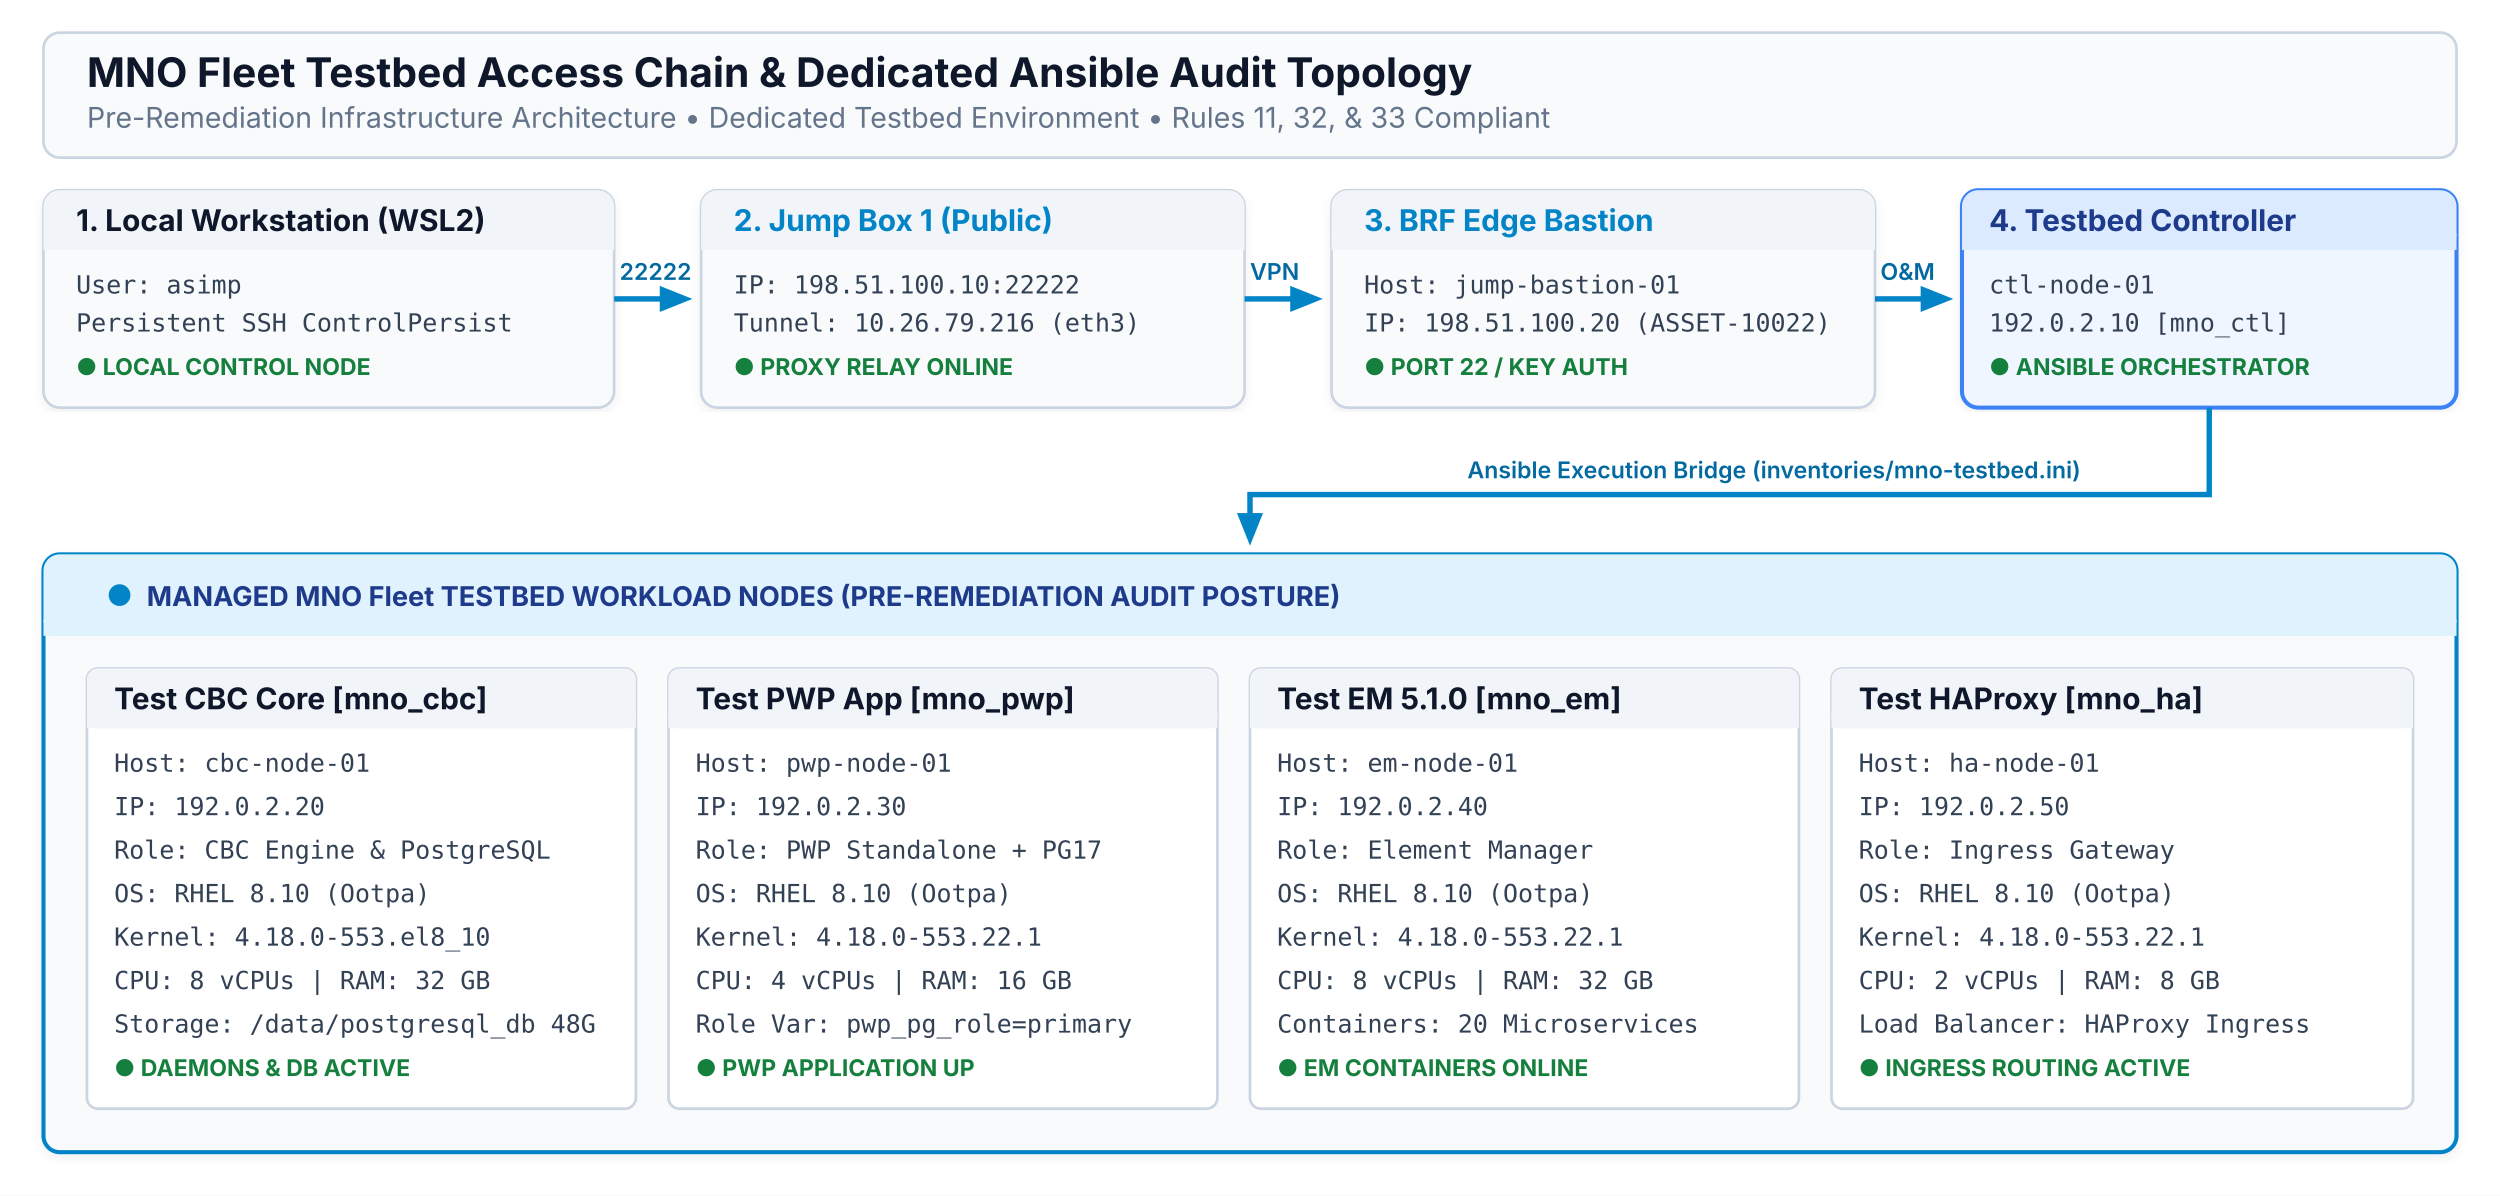
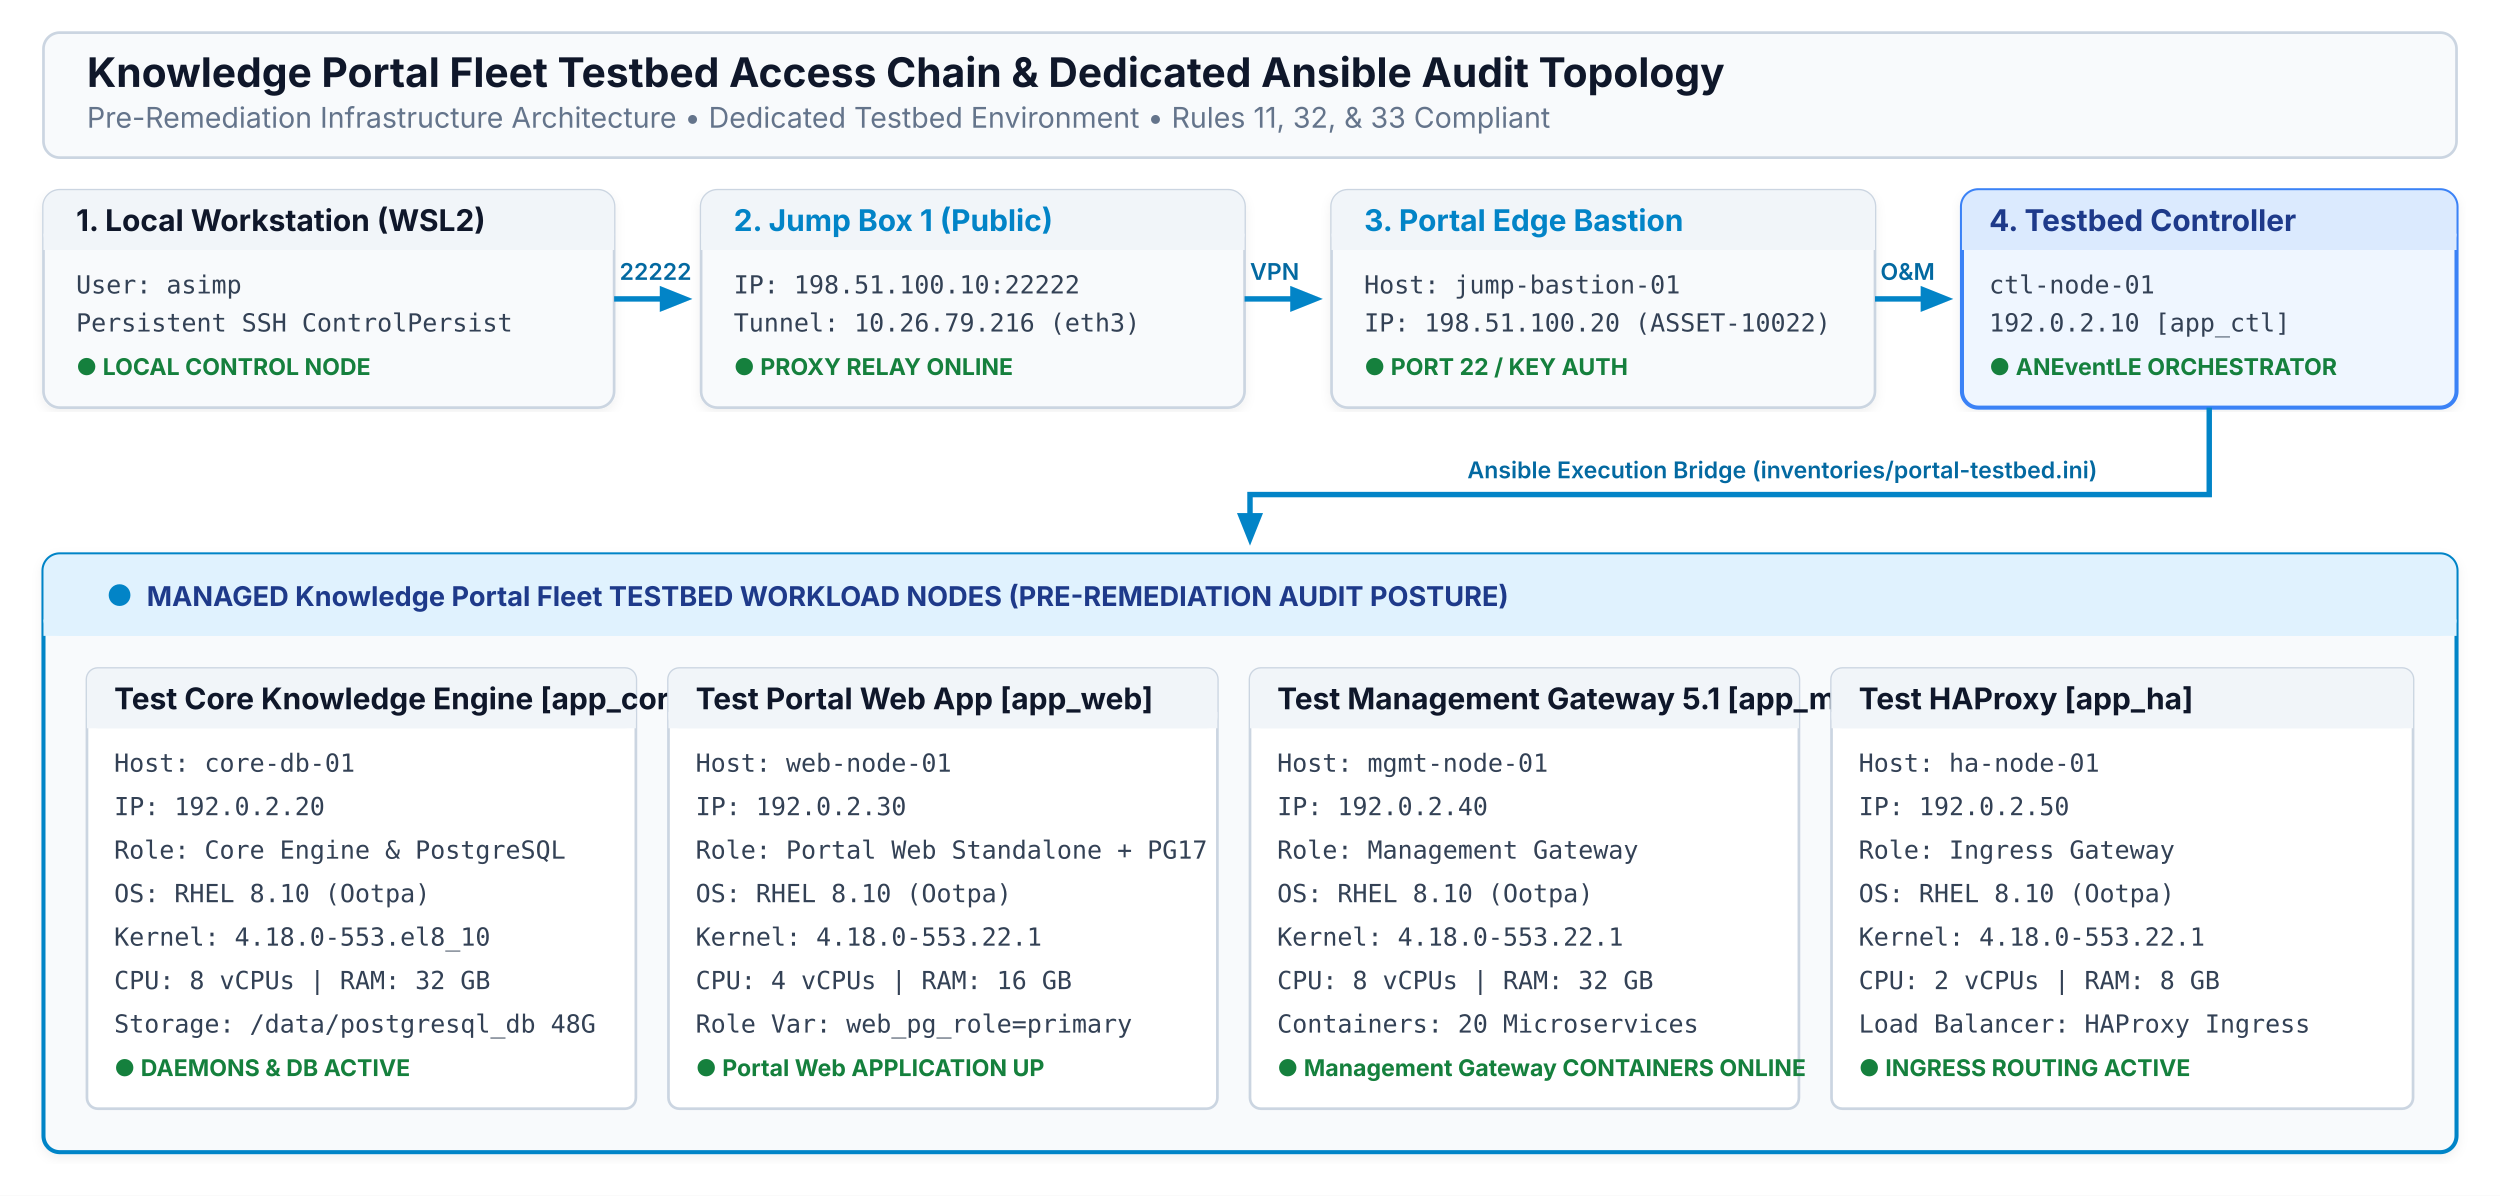
<svg xmlns="http://www.w3.org/2000/svg" viewBox="0 0 920 440" width="100%" height="100%">
  <defs>
    <style>
      .bg { fill: #FFFFFF; }
      .title { font-family: 'Inter', system-ui, -apple-system, sans-serif; font-size: 15px; font-weight: 700; fill: #0F172A; }
      .sub { font-family: 'Inter', system-ui, -apple-system, sans-serif; font-size: 10.5px; fill: #64748B; }
      .node-header { font-family: 'Inter', system-ui, -apple-system, sans-serif; font-size: 11px; font-weight: 700; }
      .node-meta { font-family: 'JetBrains Mono', 'Fira Code', monospace; font-size: 9.2px; fill: #334155; }
      .node-status { font-family: 'Inter', system-ui, -apple-system, sans-serif; font-size: 8.5px; font-weight: 700; fill: #15803D; }
      .conn-label { font-family: 'Inter', system-ui, -apple-system, sans-serif; font-size: 8.5px; fill: #0369A1; font-weight: 600; }
      .box-label { font-family: 'Inter', system-ui, -apple-system, sans-serif; font-size: 10px; font-weight: 700; fill: #1E3A8A; }
    </style>
    <filter id="shadow" x="-2%" y="-2%" width="104%" height="104%">
      <feDropShadow dx="0" dy="1.5" stdDeviation="2" flood-color="#0F172A" flood-opacity="0.06" />
    </filter>
    <marker id="arrow" viewBox="0 0 10 10" refX="6" refY="5" markerWidth="6" markerHeight="6" orient="auto-start-reverse">
      <path d="M 0 1 L 10 5 L 0 9 z" fill="#0284C7" />
    </marker>
  </defs>
  <rect width="920" height="440" class="bg" />
  <rect x="16" y="12" width="888" height="46" rx="6" fill="#F8FAFC" stroke="#CBD5E1" stroke-width="1" />
-   <text x="32" y="32" class="title">MNO Fleet Testbed Access Chain &amp; Dedicated Ansible Audit Topology</text>
+   <text x="32" y="32" class="title">Knowledge Portal Fleet Testbed Access Chain &amp; Dedicated Ansible Audit Topology</text>
  <text x="32" y="47" class="sub">Pre-Remediation Infrastructure Architecture • Dedicated Testbed Environment • Rules 11, 32, &amp; 33 Compliant</text>
  <g transform="translate(16, 70)">
    <rect width="210" height="80" rx="6" fill="#F8FAFC" stroke="#CBD5E1" stroke-width="1" filter="url(#shadow)" />
    <rect width="210" height="22" rx="6" fill="#F1F5F9" />
    <rect y="16" width="210" height="6" fill="#F1F5F9" />
    <text x="12" y="15" class="node-header" fill="#0F172A">1. Local Workstation (WSL2)</text>
    <text x="12" y="38" class="node-meta">User: asimp</text>
    <text x="12" y="52" class="node-meta">Persistent SSH ControlPersist</text>
    <text x="12" y="68" class="node-status">● LOCAL CONTROL NODE</text>
  </g>
  <path d="M 226 110 L 250 110" stroke="#0284C7" stroke-width="2" marker-end="url(#arrow)" fill="none" />
  <text x="228" y="103" class="conn-label">22222</text>
  <g transform="translate(258, 70)">
    <rect width="200" height="80" rx="6" fill="#F8FAFC" stroke="#CBD5E1" stroke-width="1" filter="url(#shadow)" />
    <rect width="200" height="22" rx="6" fill="#F1F5F9" />
    <rect y="16" width="200" height="6" fill="#F1F5F9" />
    <text x="12" y="15" class="node-header" fill="#0284C7">2. Jump Box 1 (Public)</text>
    <text x="12" y="38" class="node-meta">IP: 198.51.100.10:22222</text>
    <text x="12" y="52" class="node-meta">Tunnel: 10.26.79.216 (eth3)</text>
    <text x="12" y="68" class="node-status">● PROXY RELAY ONLINE</text>
  </g>
  <path d="M 458 110 L 482 110" stroke="#0284C7" stroke-width="2" marker-end="url(#arrow)" fill="none" />
  <text x="460" y="103" class="conn-label">VPN</text>
  <g transform="translate(490, 70)">
    <rect width="200" height="80" rx="6" fill="#F8FAFC" stroke="#CBD5E1" stroke-width="1" filter="url(#shadow)" />
    <rect width="200" height="22" rx="6" fill="#F1F5F9" />
    <rect y="16" width="200" height="6" fill="#F1F5F9" />
-     <text x="12" y="15" class="node-header" fill="#0284C7">3. BRF Edge Bastion</text>
+     <text x="12" y="15" class="node-header" fill="#0284C7">3. Portal Edge Bastion</text>
    <text x="12" y="38" class="node-meta">Host: jump-bastion-01</text>
    <text x="12" y="52" class="node-meta">IP: 198.51.100.20 (ASSET-10022)</text>
    <text x="12" y="68" class="node-status">● PORT 22 / KEY AUTH</text>
  </g>
  <path d="M 690 110 L 714 110" stroke="#0284C7" stroke-width="2" marker-end="url(#arrow)" fill="none" />
  <text x="692" y="103" class="conn-label">O&amp;M</text>
  <g transform="translate(722, 70)">
    <rect width="182" height="80" rx="6" fill="#EFF6FF" stroke="#3B82F6" stroke-width="1.5" filter="url(#shadow)" />
    <rect width="182" height="22" rx="6" fill="#DBEAFE" />
    <rect y="16" width="182" height="6" fill="#DBEAFE" />
    <text x="10" y="15" class="node-header" fill="#1E3A8A">4. Testbed Controller</text>
    <text x="10" y="38" class="node-meta">ctl-node-01</text>
-     <text x="10" y="52" class="node-meta">192.0.2.10 [mno_ctl]</text>
-     <text x="10" y="68" class="node-status">● ANSIBLE ORCHESTRATOR</text>
+     <text x="10" y="52" class="node-meta">192.0.2.10 [app_ctl]</text>
+     <text x="10" y="68" class="node-status">● ANEventLE ORCHESTRATOR</text>
  </g>
  <path d="M 813 150 L 813 182 L 460 182 L 460 196" stroke="#0284C7" stroke-width="2" marker-end="url(#arrow)" fill="none" />
-   <text x="540" y="176" class="conn-label">Ansible Execution Bridge (inventories/mno-testbed.ini)</text>
+   <text x="540" y="176" class="conn-label">Ansible Execution Bridge (inventories/portal-testbed.ini)</text>
  <g transform="translate(16, 204)">
    <rect width="888" height="220" rx="6" fill="#F8FAFC" stroke="#0284C7" stroke-width="1.5" filter="url(#shadow)" />
    <rect width="888" height="30" rx="6" fill="#E0F2FE" />
    <rect y="24" width="888" height="6" fill="#E0F2FE" />
    <circle cx="28" cy="15" r="4" fill="#0284C7" />
-     <text x="38" y="19" class="box-label">MANAGED MNO Fleet TESTBED WORKLOAD NODES (PRE-REMEDIATION AUDIT POSTURE)</text>
+     <text x="38" y="19" class="box-label">MANAGED Knowledge Portal Fleet TESTBED WORKLOAD NODES (PRE-REMEDIATION AUDIT POSTURE)</text>
    <g transform="translate(16, 42)">
      <rect width="202" height="162" rx="4" fill="#FFFFFF" stroke="#CBD5E1" />
      <rect width="202" height="22" rx="4" fill="#F1F5F9" />
      <rect y="16" width="202" height="6" fill="#F1F5F9" />
-       <text x="10" y="15" class="node-header" fill="#0F172A">Test CBC Core [mno_cbc]</text>
-       <text x="10" y="38" class="node-meta">Host: cbc-node-01</text>
+       <text x="10" y="15" class="node-header" fill="#0F172A">Test Core Knowledge Engine [app_core]</text>
+       <text x="10" y="38" class="node-meta">Host: core-db-01</text>
      <text x="10" y="54" class="node-meta">IP: 192.0.2.20</text>
-       <text x="10" y="70" class="node-meta">Role: CBC Engine &amp; PostgreSQL</text>
+       <text x="10" y="70" class="node-meta">Role: Core Engine &amp; PostgreSQL</text>
      <text x="10" y="86" class="node-meta">OS: RHEL 8.10 (Ootpa)</text>
      <text x="10" y="102" class="node-meta">Kernel: 4.18.0-553.el8_10</text>
      <text x="10" y="118" class="node-meta">CPU: 8 vCPUs | RAM: 32 GB</text>
      <text x="10" y="134" class="node-meta">Storage: /data/postgresql_db 48G</text>
      <text x="10" y="150" class="node-status">● DAEMONS &amp; DB ACTIVE</text>
    </g>
    <g transform="translate(230, 42)">
      <rect width="202" height="162" rx="4" fill="#FFFFFF" stroke="#CBD5E1" />
      <rect width="202" height="22" rx="4" fill="#F1F5F9" />
      <rect y="16" width="202" height="6" fill="#F1F5F9" />
-       <text x="10" y="15" class="node-header" fill="#0F172A">Test PWP App [mno_pwp]</text>
-       <text x="10" y="38" class="node-meta">Host: pwp-node-01</text>
+       <text x="10" y="15" class="node-header" fill="#0F172A">Test Portal Web App [app_web]</text>
+       <text x="10" y="38" class="node-meta">Host: web-node-01</text>
      <text x="10" y="54" class="node-meta">IP: 192.0.2.30</text>
-       <text x="10" y="70" class="node-meta">Role: PWP Standalone + PG17</text>
+       <text x="10" y="70" class="node-meta">Role: Portal Web Standalone + PG17</text>
      <text x="10" y="86" class="node-meta">OS: RHEL 8.10 (Ootpa)</text>
      <text x="10" y="102" class="node-meta">Kernel: 4.18.0-553.22.1</text>
      <text x="10" y="118" class="node-meta">CPU: 4 vCPUs | RAM: 16 GB</text>
-       <text x="10" y="134" class="node-meta">Role Var: pwp_pg_role=primary</text>
-       <text x="10" y="150" class="node-status">● PWP APPLICATION UP</text>
+       <text x="10" y="134" class="node-meta">Role Var: web_pg_role=primary</text>
+       <text x="10" y="150" class="node-status">● Portal Web APPLICATION UP</text>
    </g>
    <g transform="translate(444, 42)">
      <rect width="202" height="162" rx="4" fill="#FFFFFF" stroke="#CBD5E1" />
      <rect width="202" height="22" rx="4" fill="#F1F5F9" />
      <rect y="16" width="202" height="6" fill="#F1F5F9" />
-       <text x="10" y="15" class="node-header" fill="#0F172A">Test EM 5.1.0 [mno_em]</text>
-       <text x="10" y="38" class="node-meta">Host: em-node-01</text>
+       <text x="10" y="15" class="node-header" fill="#0F172A">Test Management Gateway 5.1 [app_mgmt]</text>
+       <text x="10" y="38" class="node-meta">Host: mgmt-node-01</text>
      <text x="10" y="54" class="node-meta">IP: 192.0.2.40</text>
-       <text x="10" y="70" class="node-meta">Role: Element Manager</text>
+       <text x="10" y="70" class="node-meta">Role: Management Gateway</text>
      <text x="10" y="86" class="node-meta">OS: RHEL 8.10 (Ootpa)</text>
      <text x="10" y="102" class="node-meta">Kernel: 4.18.0-553.22.1</text>
      <text x="10" y="118" class="node-meta">CPU: 8 vCPUs | RAM: 32 GB</text>
      <text x="10" y="134" class="node-meta">Containers: 20 Microservices</text>
-       <text x="10" y="150" class="node-status">● EM CONTAINERS ONLINE</text>
+       <text x="10" y="150" class="node-status">● Management Gateway CONTAINERS ONLINE</text>
    </g>
    <g transform="translate(658, 42)">
      <rect width="214" height="162" rx="4" fill="#FFFFFF" stroke="#CBD5E1" />
      <rect width="214" height="22" rx="4" fill="#F1F5F9" />
      <rect y="16" width="214" height="6" fill="#F1F5F9" />
-       <text x="10" y="15" class="node-header" fill="#0F172A">Test HAProxy [mno_ha]</text>
+       <text x="10" y="15" class="node-header" fill="#0F172A">Test HAProxy [app_ha]</text>
      <text x="10" y="38" class="node-meta">Host: ha-node-01</text>
      <text x="10" y="54" class="node-meta">IP: 192.0.2.50</text>
      <text x="10" y="70" class="node-meta">Role: Ingress Gateway</text>
      <text x="10" y="86" class="node-meta">OS: RHEL 8.10 (Ootpa)</text>
      <text x="10" y="102" class="node-meta">Kernel: 4.18.0-553.22.1</text>
      <text x="10" y="118" class="node-meta">CPU: 2 vCPUs | RAM: 8 GB</text>
      <text x="10" y="134" class="node-meta">Load Balancer: HAProxy Ingress</text>
      <text x="10" y="150" class="node-status">● INGRESS ROUTING ACTIVE</text>
    </g>
  </g>
</svg>
